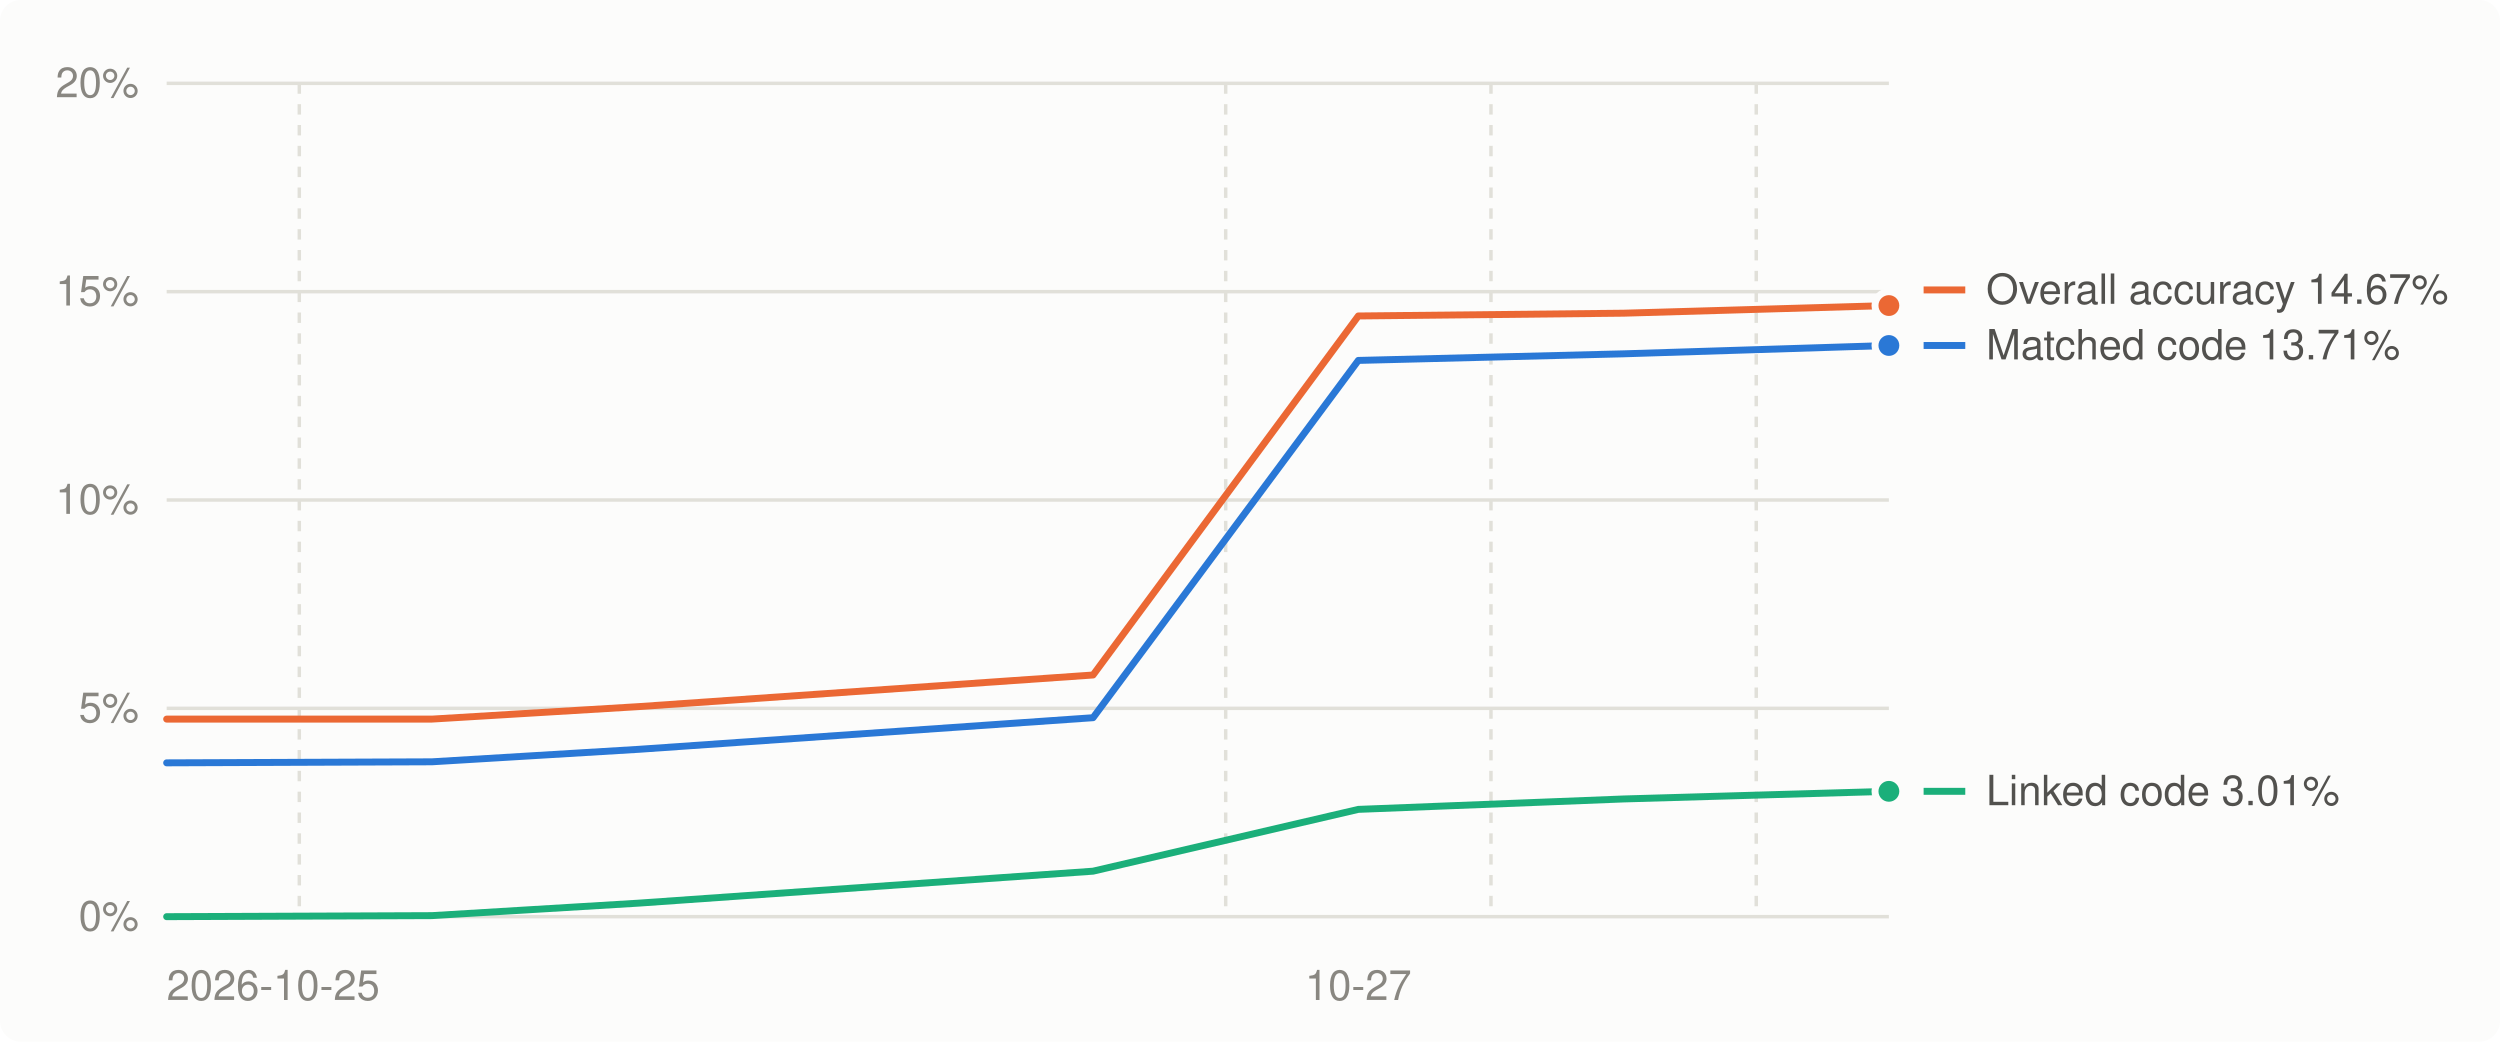
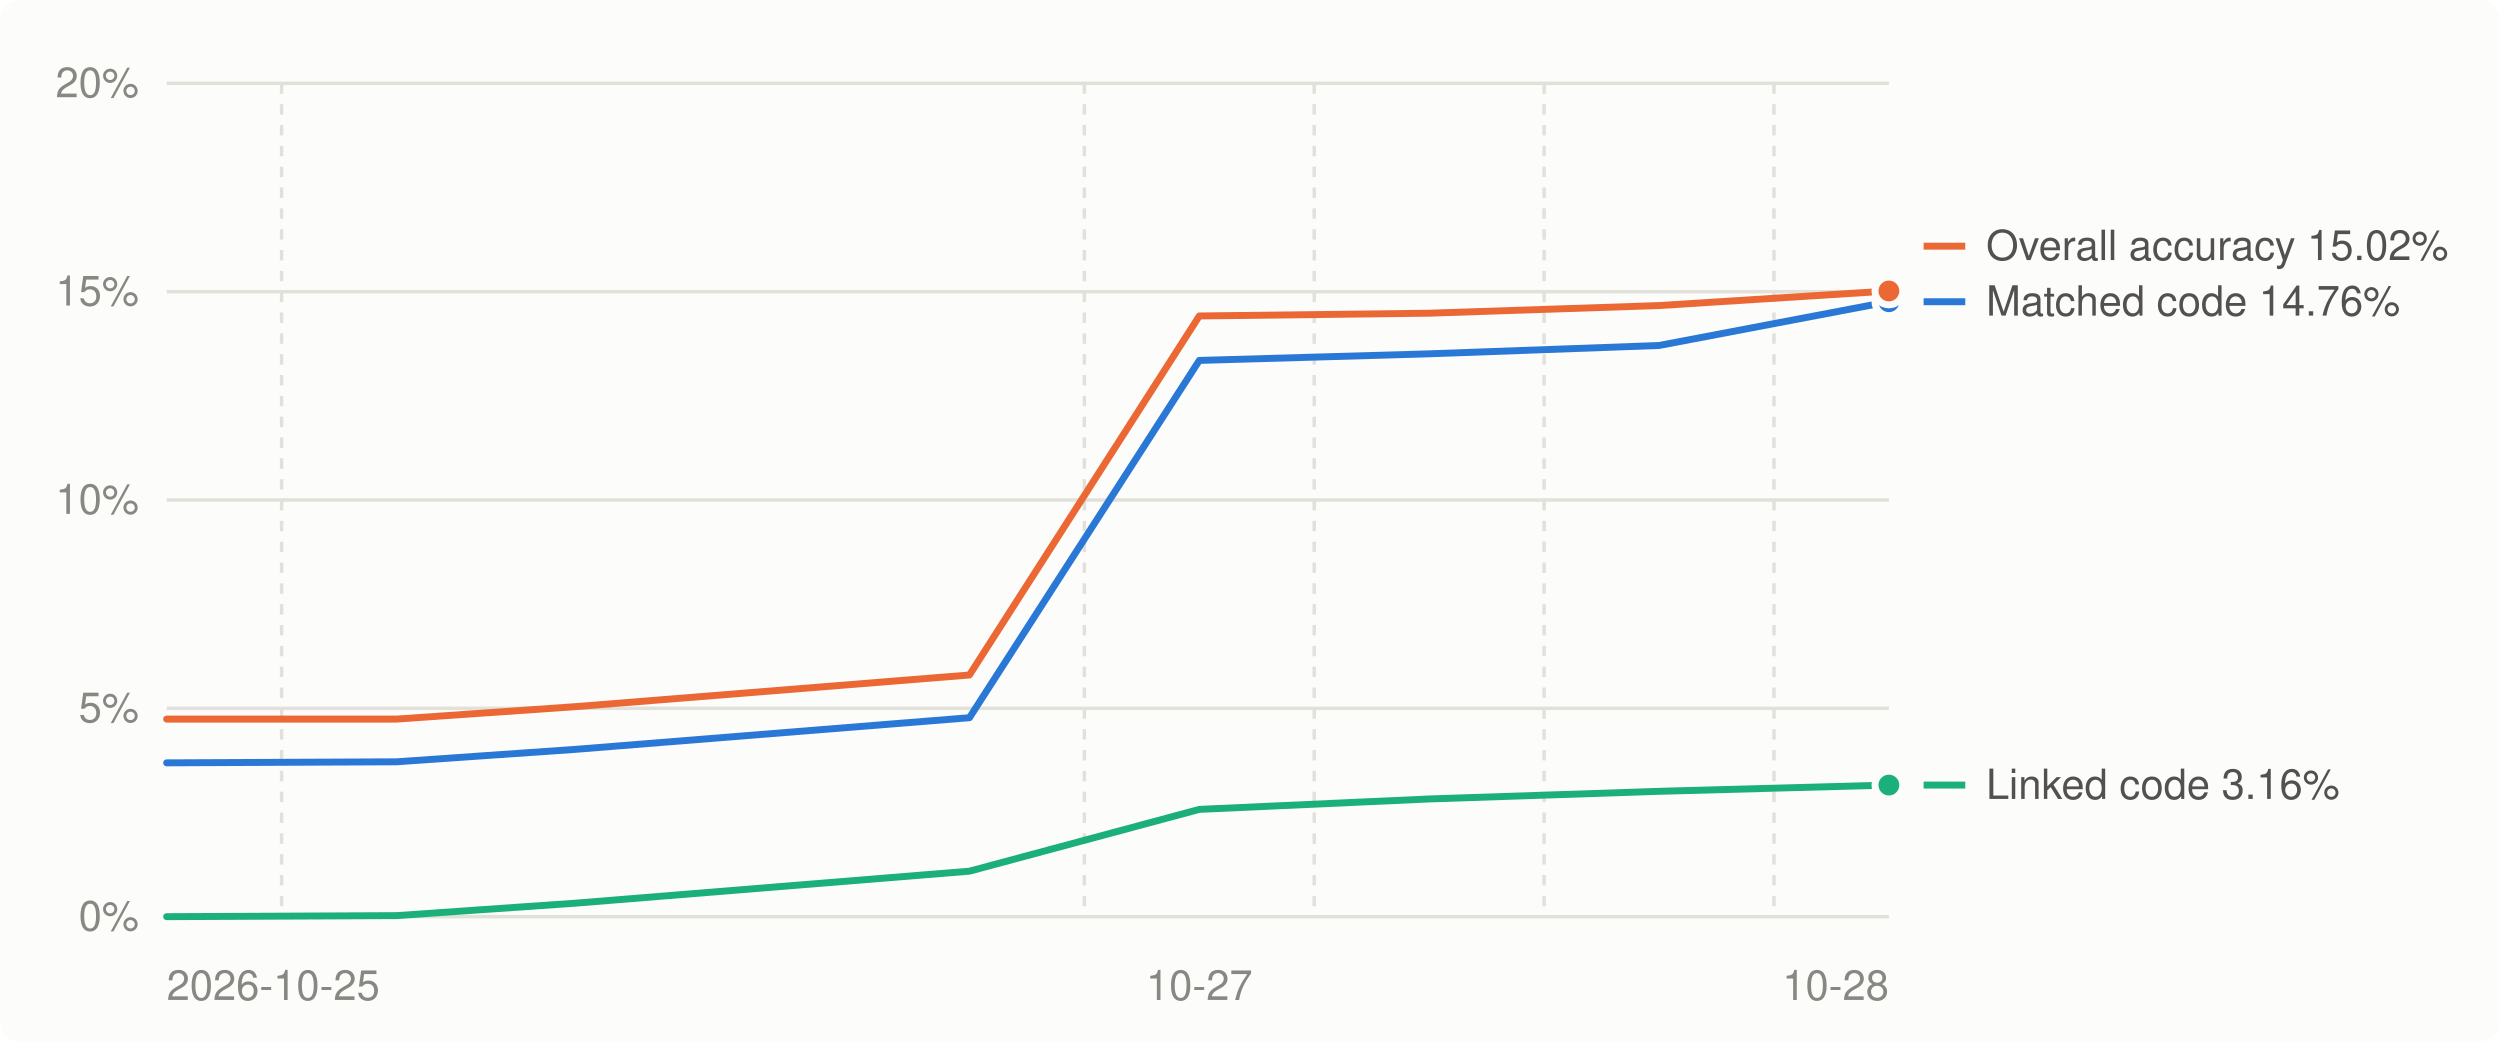
<svg xmlns="http://www.w3.org/2000/svg" viewBox="0 0 720 300" width="720" height="300" role="img" aria-label="Decompilation progress over time (Europe)">
  <style>
.bg{fill:#fcfcfb}.grid{stroke:#e1e0d9}.muted{fill:#898781}.lbl{fill:#52514e}.ln0{stroke:#2a78d6}.dot0{fill:#2a78d6;stroke:#fcfcfb}.ln1{stroke:#eb6834}.dot1{fill:#eb6834;stroke:#fcfcfb}.ln2{stroke:#1baf7a}.dot2{fill:#1baf7a;stroke:#fcfcfb}
@media (prefers-color-scheme: dark){.bg{fill:#1a1a19}.grid{stroke:#2c2c2a}.muted{fill:#898781}.lbl{fill:#c3c2b7}.ln0{stroke:#3987e5}.dot0{fill:#3987e5;stroke:#1a1a19}.ln1{stroke:#d95926}.dot1{fill:#d95926;stroke:#1a1a19}.ln2{stroke:#199e70}.dot2{fill:#199e70;stroke:#1a1a19}}
text{font:12px -apple-system,BlinkMacSystemFont,'Segoe UI',Helvetica,Arial,sans-serif}
</style>
  <rect class="bg" width="720" height="300" rx="6" />
  <line x1="48" x2="544" y1="264.0" y2="264.0" class="grid" stroke-width="1" />
  <text x="40" y="268.0" class="muted" text-anchor="end">0%</text>
  <line x1="48" x2="544" y1="204.0" y2="204.0" class="grid" stroke-width="1" />
  <text x="40" y="208.0" class="muted" text-anchor="end">5%</text>
  <line x1="48" x2="544" y1="144.0" y2="144.0" class="grid" stroke-width="1" />
  <text x="40" y="148.0" class="muted" text-anchor="end">10%</text>
  <line x1="48" x2="544" y1="84.0" y2="84.0" class="grid" stroke-width="1" />
  <text x="40" y="88.0" class="muted" text-anchor="end">15%</text>
  <line x1="48" x2="544" y1="24.0" y2="24.0" class="grid" stroke-width="1" />
  <text x="40" y="28.0" class="muted" text-anchor="end">20%</text>
-   <line x1="86.2" x2="86.2" y1="24" y2="264" class="grid" stroke-width="1" stroke-dasharray="3 3" />
-   <line x1="353.0" x2="353.0" y1="24" y2="264" class="grid" stroke-width="1" stroke-dasharray="3 3" />
-   <line x1="429.4" x2="429.4" y1="24" y2="264" class="grid" stroke-width="1" stroke-dasharray="3 3" />
-   <line x1="505.8" x2="505.8" y1="24" y2="264" class="grid" stroke-width="1" stroke-dasharray="3 3" />
+   <line x1="81.1" x2="81.1" y1="24" y2="264" class="grid" stroke-width="1" stroke-dasharray="3 3" />
+   <line x1="312.3" x2="312.3" y1="24" y2="264" class="grid" stroke-width="1" stroke-dasharray="3 3" />
+   <line x1="378.5" x2="378.5" y1="24" y2="264" class="grid" stroke-width="1" stroke-dasharray="3 3" />
+   <line x1="444.7" x2="444.7" y1="24" y2="264" class="grid" stroke-width="1" stroke-dasharray="3 3" />
+   <line x1="510.9" x2="510.9" y1="24" y2="264" class="grid" stroke-width="1" stroke-dasharray="3 3" />
  <text class="muted" x="48.0" y="288" text-anchor="start">2026-10-25</text>
-   <text class="muted" x="391.2" y="288" text-anchor="middle">10-27</text>
-   <polyline points="48.0,219.7 124.4,219.4 184.0,215.8 314.8,206.7 391.2,103.8 467.6,101.9 544.0,99.5" fill="none" class="ln0" stroke-width="2" stroke-linejoin="round" stroke-linecap="round" />
-   <polyline points="48.0,207.1 124.4,207.1 184.0,203.5 314.8,194.4 391.2,91.0 467.6,90.2 544.0,88.0" fill="none" class="ln1" stroke-width="2" stroke-linejoin="round" stroke-linecap="round" />
-   <polyline points="48.0,264.0 124.4,263.7 184.0,260.1 314.8,250.9 391.2,233.1 467.6,230.1 544.0,227.9" fill="none" class="ln2" stroke-width="2" stroke-linejoin="round" stroke-linecap="round" />
-   <circle cx="544.0" cy="99.5" r="4" class="dot0" stroke-width="2" />
-   <circle cx="544.0" cy="88.0" r="4" class="dot1" stroke-width="2" />
-   <circle cx="544.0" cy="227.9" r="4" class="dot2" stroke-width="2" />
-   <line x1="554" x2="566" y1="227.9" y2="227.9" class="ln2" stroke-width="2" />
-   <text class="lbl" x="572" y="231.9">Linked code 3.01%</text>
-   <line x1="554" x2="566" y1="99.5" y2="99.5" class="ln0" stroke-width="2" />
-   <text class="lbl" x="572" y="103.5">Matched code 13.71%</text>
-   <line x1="554" x2="566" y1="83.5" y2="83.5" class="ln1" stroke-width="2" />
-   <text class="lbl" x="572" y="87.5">Overall accuracy 14.67%</text>
+   <text class="muted" x="345.4" y="288" text-anchor="middle">10-27</text>
+   <text class="muted" x="544.0" y="288" text-anchor="end">10-28</text>
+   <polyline points="48.0,219.7 114.2,219.4 165.9,215.8 279.2,206.7 345.4,103.8 411.6,101.9 477.8,99.5 544.0,86.9" fill="none" class="ln0" stroke-width="2" stroke-linejoin="round" stroke-linecap="round" />
+   <polyline points="48.0,207.1 114.2,207.1 165.9,203.5 279.2,194.4 345.4,91.0 411.6,90.2 477.8,88.0 544.0,83.8" fill="none" class="ln1" stroke-width="2" stroke-linejoin="round" stroke-linecap="round" />
+   <polyline points="48.0,264.0 114.2,263.7 165.9,260.1 279.2,250.9 345.4,233.1 411.6,230.1 477.8,227.9 544.0,226.1" fill="none" class="ln2" stroke-width="2" stroke-linejoin="round" stroke-linecap="round" />
+   <circle cx="544.0" cy="86.9" r="4" class="dot0" stroke-width="2" />
+   <circle cx="544.0" cy="83.8" r="4" class="dot1" stroke-width="2" />
+   <circle cx="544.0" cy="226.1" r="4" class="dot2" stroke-width="2" />
+   <line x1="554" x2="566" y1="226.1" y2="226.1" class="ln2" stroke-width="2" />
+   <text class="lbl" x="572" y="230.1">Linked code 3.16%</text>
+   <line x1="554" x2="566" y1="86.9" y2="86.9" class="ln0" stroke-width="2" />
+   <text class="lbl" x="572" y="90.9">Matched code 14.76%</text>
+   <line x1="554" x2="566" y1="70.9" y2="70.9" class="ln1" stroke-width="2" />
+   <text class="lbl" x="572" y="74.9">Overall accuracy 15.02%</text>
</svg>
